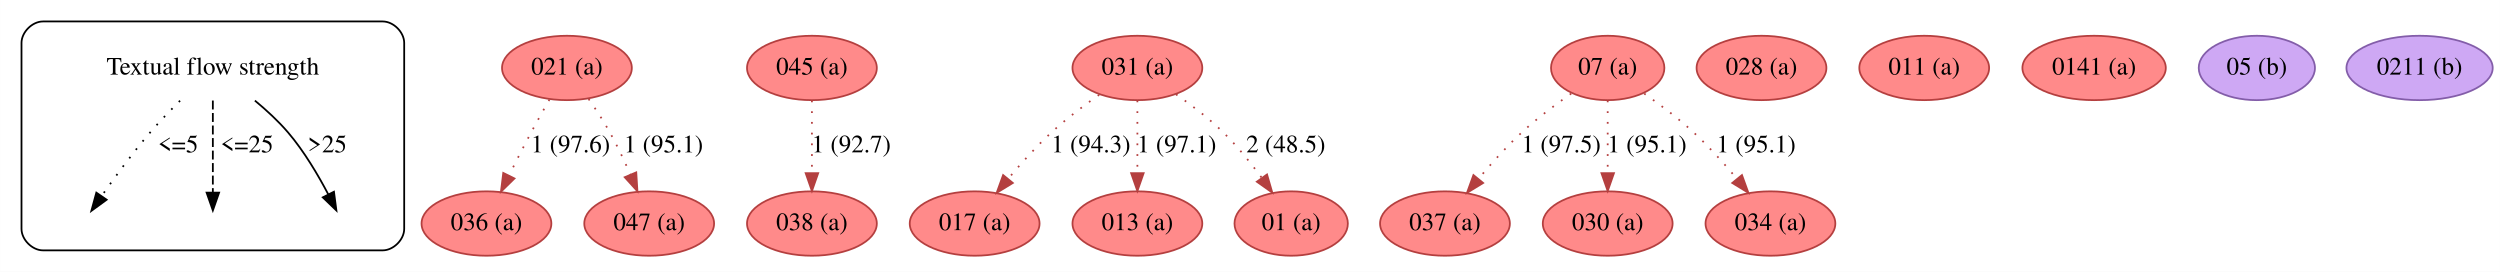
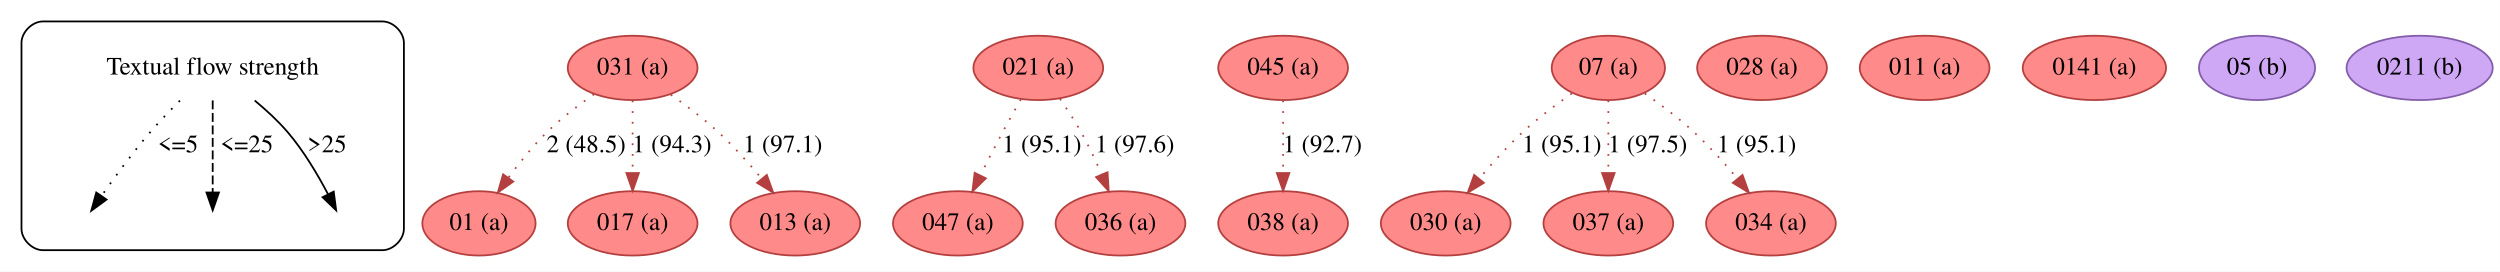
- <svg xmlns="http://www.w3.org/2000/svg" width="1398pt" height="152pt" viewBox="0.00 0.00 1397.95 152.00">
+ <svg xmlns="http://www.w3.org/2000/svg" width="1399pt" height="152pt" viewBox="0.00 0.00 1398.95 152.00">
  <g id="graph0" class="graph" transform="scale(1 1) rotate(0) translate(4 148)">
-     <polygon fill="white" stroke="none" points="-4,4 -4,-148 1393.95,-148 1393.95,4 -4,4" />
+     <polygon fill="white" stroke="none" points="-4,4 -4,-148 1394.95,-148 1394.95,4 -4,4" />
    <g id="clust1" class="cluster">
      <path fill="none" stroke="black" d="M20,-8C20,-8 210,-8 210,-8 216,-8 222,-14 222,-20 222,-20 222,-124 222,-124 222,-130 216,-136 210,-136 210,-136 20,-136 20,-136 14,-136 8,-130 8,-124 8,-124 8,-20 8,-20 8,-14 14,-8 20,-8" />
    </g>
    <g id="node1" class="node">
      <text text-anchor="middle" x="115" y="-106.3" font-family="Times,serif" font-size="14.00">Textual flow strength</text>
    </g>
    <g id="edge1" class="edge">
      <path fill="none" stroke="black" stroke-dasharray="1,5" d="M96.666,-91.686C91.132,-86.194 85.161,-79.989 80,-74 70.171,-62.593 60.072,-48.779 52.914,-38.563" />
      <polygon fill="black" stroke="black" points="55.614,-36.314 47.056,-30.069 49.851,-40.288 55.614,-36.314" />
      <text text-anchor="middle" x="95.5" y="-62.8" font-family="Times,serif" font-size="14.00">&lt;=5  </text>
    </g>
    <g id="edge2" class="edge">
      <path fill="none" stroke="black" stroke-dasharray="5,2" d="M115,-91.799C115,-76.794 115,-55.175 115,-40.409" />
      <polygon fill="black" stroke="black" points="118.5,-40.293 115,-30.293 111.5,-40.293 118.5,-40.293" />
      <text text-anchor="middle" x="134" y="-62.8" font-family="Times,serif" font-size="14.00">  &lt;=25</text>
    </g>
    <g id="edge3" class="edge">
      <path fill="none" stroke="black" d="M138.503,-91.76C144.906,-86.462 151.567,-80.344 157,-74 166.087,-63.39 174.095,-49.689 179.546,-39.313" />
      <polygon fill="black" stroke="black" points="182.722,-40.789 184.091,-30.283 176.469,-37.642 182.722,-40.789" />
      <text text-anchor="middle" x="179" y="-62.8" font-family="Times,serif" font-size="14.00">&gt;25</text>
    </g>
    <g id="node5" class="node">
-       <ellipse fill="#ff8a8a" stroke="#b43f3f" cx="313" cy="-110" rx="36.294" ry="18" />
-       <text text-anchor="middle" x="313" y="-106.3" font-family="Times,serif" font-size="14.00">021 (a)</text>
+       <ellipse fill="#ff8a8a" stroke="#b43f3f" cx="350" cy="-110" rx="36.294" ry="18" />
+       <text text-anchor="middle" x="350" y="-106.3" font-family="Times,serif" font-size="14.00">031 (a)</text>
    </g>
    <g id="node6" class="node">
-       <ellipse fill="#ff8a8a" stroke="#b43f3f" cx="268" cy="-23" rx="36.294" ry="18" />
-       <text text-anchor="middle" x="268" y="-19.3" font-family="Times,serif" font-size="14.00">036 (a)</text>
+       <ellipse fill="#ff8a8a" stroke="#b43f3f" cx="264" cy="-23" rx="31.695" ry="18" />
+       <text text-anchor="middle" x="264" y="-19.3" font-family="Times,serif" font-size="14.00">01 (a)</text>
    </g>
    <g id="edge4" class="edge">
-       <path fill="none" stroke="#b43f3f" stroke-dasharray="1,5" d="M303.247,-92.371C299.926,-86.593 296.236,-80.047 293,-74 288.833,-66.213 284.469,-57.645 280.575,-49.834" />
-       <polygon fill="#b43f3f" stroke="#b43f3f" points="283.672,-48.2 276.104,-40.785 277.397,-51.301 283.672,-48.2" />
-       <text text-anchor="middle" x="315" y="-62.8" font-family="Times,serif" font-size="14.00">1 (97.6)</text>
+       <path fill="none" stroke="#b43f3f" stroke-dasharray="1,5" d="M328.396,-95.25C319.74,-89.245 309.954,-81.798 302,-74 294.175,-66.329 286.638,-56.975 280.368,-48.442" />
+       <polygon fill="#b43f3f" stroke="#b43f3f" points="283.206,-46.394 274.557,-40.275 277.503,-50.452 283.206,-46.394" />
+       <text text-anchor="middle" x="324" y="-62.8" font-family="Times,serif" font-size="14.00">2 (48.5)</text>
    </g>
    <g id="node7" class="node">
-       <ellipse fill="#ff8a8a" stroke="#b43f3f" cx="359" cy="-23" rx="36.294" ry="18" />
-       <text text-anchor="middle" x="359" y="-19.3" font-family="Times,serif" font-size="14.00">047 (a)</text>
+       <ellipse fill="#ff8a8a" stroke="#b43f3f" cx="350" cy="-23" rx="36.294" ry="18" />
+       <text text-anchor="middle" x="350" y="-19.3" font-family="Times,serif" font-size="14.00">017 (a)</text>
    </g>
    <g id="edge5" class="edge">
-       <path fill="none" stroke="#b43f3f" stroke-dasharray="1,5" d="M325.129,-92.67C329.149,-86.917 333.489,-80.309 337,-74 341.15,-66.542 345.102,-58.148 348.481,-50.398" />
-       <polygon fill="#b43f3f" stroke="#b43f3f" points="351.764,-51.618 352.427,-41.044 345.315,-48.897 351.764,-51.618" />
-       <text text-anchor="middle" x="367" y="-62.8" font-family="Times,serif" font-size="14.00">1 (95.1)</text>
+       <path fill="none" stroke="#b43f3f" stroke-dasharray="1,5" d="M350,-91.799C350,-80.163 350,-64.548 350,-51.237" />
+       <polygon fill="#b43f3f" stroke="#b43f3f" points="353.5,-51.175 350,-41.175 346.5,-51.175 353.5,-51.175" />
+       <text text-anchor="middle" x="372" y="-62.8" font-family="Times,serif" font-size="14.00">1 (94.3)</text>
    </g>
    <g id="node8" class="node">
-       <ellipse fill="#ff8a8a" stroke="#b43f3f" cx="450" cy="-110" rx="36.294" ry="18" />
-       <text text-anchor="middle" x="450" y="-106.3" font-family="Times,serif" font-size="14.00">045 (a)</text>
+       <ellipse fill="#ff8a8a" stroke="#b43f3f" cx="441" cy="-23" rx="36.294" ry="18" />
+       <text text-anchor="middle" x="441" y="-19.3" font-family="Times,serif" font-size="14.00">013 (a)</text>
+     </g>
+     <g id="edge6" class="edge">
+       <path fill="none" stroke="#b43f3f" stroke-dasharray="1,5" d="M371.372,-95.006C379.992,-88.963 389.814,-81.554 398,-74 406.544,-66.115 415.076,-56.619 422.26,-48.029" />
+       <polygon fill="#b43f3f" stroke="#b43f3f" points="425.077,-50.114 428.692,-40.154 419.656,-45.685 425.077,-50.114" />
+       <text text-anchor="middle" x="434" y="-62.8" font-family="Times,serif" font-size="14.00">1 (97.1)</text>
    </g>
    <g id="node9" class="node">
-       <ellipse fill="#ff8a8a" stroke="#b43f3f" cx="450" cy="-23" rx="36.294" ry="18" />
-       <text text-anchor="middle" x="450" y="-19.3" font-family="Times,serif" font-size="14.00">038 (a)</text>
-     </g>
-     <g id="edge6" class="edge">
-       <path fill="none" stroke="#b43f3f" stroke-dasharray="1,5" d="M450,-91.799C450,-80.163 450,-64.548 450,-51.237" />
-       <polygon fill="#b43f3f" stroke="#b43f3f" points="453.5,-51.175 450,-41.175 446.5,-51.175 453.5,-51.175" />
-       <text text-anchor="middle" x="472" y="-62.8" font-family="Times,serif" font-size="14.00">1 (92.7)</text>
+       <ellipse fill="#ff8a8a" stroke="#b43f3f" cx="577" cy="-110" rx="36.294" ry="18" />
+       <text text-anchor="middle" x="577" y="-106.3" font-family="Times,serif" font-size="14.00">021 (a)</text>
    </g>
    <g id="node10" class="node">
-       <ellipse fill="#ff8a8a" stroke="#b43f3f" cx="632" cy="-110" rx="36.294" ry="18" />
-       <text text-anchor="middle" x="632" y="-106.3" font-family="Times,serif" font-size="14.00">031 (a)</text>
+       <ellipse fill="#ff8a8a" stroke="#b43f3f" cx="532" cy="-23" rx="36.294" ry="18" />
+       <text text-anchor="middle" x="532" y="-19.3" font-family="Times,serif" font-size="14.00">047 (a)</text>
+     </g>
+     <g id="edge7" class="edge">
+       <path fill="none" stroke="#b43f3f" stroke-dasharray="1,5" d="M567.247,-92.371C563.926,-86.593 560.236,-80.047 557,-74 552.833,-66.213 548.469,-57.645 544.575,-49.834" />
+       <polygon fill="#b43f3f" stroke="#b43f3f" points="547.672,-48.2 540.104,-40.785 541.397,-51.301 547.672,-48.2" />
+       <text text-anchor="middle" x="579" y="-62.8" font-family="Times,serif" font-size="14.00">1 (95.1)</text>
    </g>
    <g id="node11" class="node">
-       <ellipse fill="#ff8a8a" stroke="#b43f3f" cx="541" cy="-23" rx="36.294" ry="18" />
-       <text text-anchor="middle" x="541" y="-19.3" font-family="Times,serif" font-size="14.00">017 (a)</text>
+       <ellipse fill="#ff8a8a" stroke="#b43f3f" cx="623" cy="-23" rx="36.294" ry="18" />
+       <text text-anchor="middle" x="623" y="-19.3" font-family="Times,serif" font-size="14.00">036 (a)</text>
    </g>
-     <g id="edge7" class="edge">
-       <path fill="none" stroke="#b43f3f" stroke-dasharray="1,5" d="M610.628,-95.006C602.008,-88.963 592.186,-81.554 584,-74 575.456,-66.115 566.924,-56.619 559.74,-48.029" />
-       <polygon fill="#b43f3f" stroke="#b43f3f" points="562.344,-45.685 553.308,-40.154 556.923,-50.114 562.344,-45.685" />
-       <text text-anchor="middle" x="606" y="-62.8" font-family="Times,serif" font-size="14.00">1 (94.3)</text>
+     <g id="edge8" class="edge">
+       <path fill="none" stroke="#b43f3f" stroke-dasharray="1,5" d="M589.129,-92.67C593.149,-86.917 597.489,-80.309 601,-74 605.15,-66.542 609.102,-58.148 612.481,-50.398" />
+       <polygon fill="#b43f3f" stroke="#b43f3f" points="615.764,-51.618 616.427,-41.044 609.315,-48.897 615.764,-51.618" />
+       <text text-anchor="middle" x="631" y="-62.8" font-family="Times,serif" font-size="14.00">1 (97.6)</text>
    </g>
    <g id="node12" class="node">
-       <ellipse fill="#ff8a8a" stroke="#b43f3f" cx="632" cy="-23" rx="36.294" ry="18" />
-       <text text-anchor="middle" x="632" y="-19.3" font-family="Times,serif" font-size="14.00">013 (a)</text>
-     </g>
-     <g id="edge8" class="edge">
-       <path fill="none" stroke="#b43f3f" stroke-dasharray="1,5" d="M632,-91.799C632,-80.163 632,-64.548 632,-51.237" />
-       <polygon fill="#b43f3f" stroke="#b43f3f" points="635.5,-51.175 632,-41.175 628.5,-51.175 635.5,-51.175" />
-       <text text-anchor="middle" x="654" y="-62.8" font-family="Times,serif" font-size="14.00">1 (97.1)</text>
+       <ellipse fill="#ff8a8a" stroke="#b43f3f" cx="714" cy="-110" rx="36.294" ry="18" />
+       <text text-anchor="middle" x="714" y="-106.3" font-family="Times,serif" font-size="14.00">045 (a)</text>
    </g>
    <g id="node13" class="node">
-       <ellipse fill="#ff8a8a" stroke="#b43f3f" cx="718" cy="-23" rx="31.695" ry="18" />
-       <text text-anchor="middle" x="718" y="-19.3" font-family="Times,serif" font-size="14.00">01 (a)</text>
+       <ellipse fill="#ff8a8a" stroke="#b43f3f" cx="714" cy="-23" rx="36.294" ry="18" />
+       <text text-anchor="middle" x="714" y="-19.3" font-family="Times,serif" font-size="14.00">038 (a)</text>
    </g>
    <g id="edge9" class="edge">
-       <path fill="none" stroke="#b43f3f" stroke-dasharray="1,5" d="M653.604,-95.25C662.26,-89.245 672.046,-81.798 680,-74 687.825,-66.329 695.362,-56.975 701.632,-48.442" />
-       <polygon fill="#b43f3f" stroke="#b43f3f" points="704.497,-50.452 707.443,-40.275 698.794,-46.394 704.497,-50.452" />
-       <text text-anchor="middle" x="715" y="-62.8" font-family="Times,serif" font-size="14.00">2 (48.5)</text>
+       <path fill="none" stroke="#b43f3f" stroke-dasharray="1,5" d="M714,-91.799C714,-80.163 714,-64.548 714,-51.237" />
+       <polygon fill="#b43f3f" stroke="#b43f3f" points="717.5,-51.175 714,-41.175 710.5,-51.175 717.5,-51.175" />
+       <text text-anchor="middle" x="736" y="-62.8" font-family="Times,serif" font-size="14.00">1 (92.7)</text>
    </g>
    <g id="node14" class="node">
-       <ellipse fill="#ff8a8a" stroke="#b43f3f" cx="895" cy="-110" rx="31.695" ry="18" />
-       <text text-anchor="middle" x="895" y="-106.3" font-family="Times,serif" font-size="14.00">07 (a)</text>
+       <ellipse fill="#ff8a8a" stroke="#b43f3f" cx="896" cy="-110" rx="31.695" ry="18" />
+       <text text-anchor="middle" x="896" y="-106.3" font-family="Times,serif" font-size="14.00">07 (a)</text>
    </g>
    <g id="node15" class="node">
-       <ellipse fill="#ff8a8a" stroke="#b43f3f" cx="804" cy="-23" rx="36.294" ry="18" />
-       <text text-anchor="middle" x="804" y="-19.3" font-family="Times,serif" font-size="14.00">037 (a)</text>
+       <ellipse fill="#ff8a8a" stroke="#b43f3f" cx="805" cy="-23" rx="36.294" ry="18" />
+       <text text-anchor="middle" x="805" y="-19.3" font-family="Times,serif" font-size="14.00">030 (a)</text>
    </g>
    <g id="edge10" class="edge">
-       <path fill="none" stroke="#b43f3f" stroke-dasharray="1,5" d="M874.581,-95.672C865.737,-89.512 855.489,-81.834 847,-74 838.456,-66.115 829.924,-56.619 822.74,-48.029" />
-       <polygon fill="#b43f3f" stroke="#b43f3f" points="825.344,-45.685 816.308,-40.154 819.923,-50.114 825.344,-45.685" />
-       <text text-anchor="middle" x="869" y="-62.8" font-family="Times,serif" font-size="14.00">1 (97.5)</text>
+       <path fill="none" stroke="#b43f3f" stroke-dasharray="1,5" d="M875.581,-95.672C866.737,-89.512 856.489,-81.834 848,-74 839.456,-66.115 830.924,-56.619 823.74,-48.029" />
+       <polygon fill="#b43f3f" stroke="#b43f3f" points="826.344,-45.685 817.308,-40.154 820.923,-50.114 826.344,-45.685" />
+       <text text-anchor="middle" x="870" y="-62.8" font-family="Times,serif" font-size="14.00">1 (95.1)</text>
    </g>
    <g id="node16" class="node">
-       <ellipse fill="#ff8a8a" stroke="#b43f3f" cx="895" cy="-23" rx="36.294" ry="18" />
-       <text text-anchor="middle" x="895" y="-19.3" font-family="Times,serif" font-size="14.00">030 (a)</text>
+       <ellipse fill="#ff8a8a" stroke="#b43f3f" cx="896" cy="-23" rx="36.294" ry="18" />
+       <text text-anchor="middle" x="896" y="-19.3" font-family="Times,serif" font-size="14.00">037 (a)</text>
    </g>
    <g id="edge11" class="edge">
-       <path fill="none" stroke="#b43f3f" stroke-dasharray="1,5" d="M895,-91.799C895,-80.163 895,-64.548 895,-51.237" />
-       <polygon fill="#b43f3f" stroke="#b43f3f" points="898.5,-51.175 895,-41.175 891.5,-51.175 898.5,-51.175" />
-       <text text-anchor="middle" x="917" y="-62.8" font-family="Times,serif" font-size="14.00">1 (95.1)</text>
+       <path fill="none" stroke="#b43f3f" stroke-dasharray="1,5" d="M896,-91.799C896,-80.163 896,-64.548 896,-51.237" />
+       <polygon fill="#b43f3f" stroke="#b43f3f" points="899.5,-51.175 896,-41.175 892.5,-51.175 899.5,-51.175" />
+       <text text-anchor="middle" x="918" y="-62.8" font-family="Times,serif" font-size="14.00">1 (97.5)</text>
    </g>
    <g id="node17" class="node">
-       <ellipse fill="#ff8a8a" stroke="#b43f3f" cx="986" cy="-23" rx="36.294" ry="18" />
-       <text text-anchor="middle" x="986" y="-19.3" font-family="Times,serif" font-size="14.00">034 (a)</text>
+       <ellipse fill="#ff8a8a" stroke="#b43f3f" cx="987" cy="-23" rx="36.294" ry="18" />
+       <text text-anchor="middle" x="987" y="-19.3" font-family="Times,serif" font-size="14.00">034 (a)</text>
    </g>
    <g id="edge12" class="edge">
-       <path fill="none" stroke="#b43f3f" stroke-dasharray="1,5" d="M915.419,-95.672C924.263,-89.512 934.511,-81.834 943,-74 951.544,-66.115 960.076,-56.619 967.26,-48.029" />
-       <polygon fill="#b43f3f" stroke="#b43f3f" points="970.077,-50.114 973.692,-40.154 964.656,-45.685 970.077,-50.114" />
-       <text text-anchor="middle" x="978" y="-62.8" font-family="Times,serif" font-size="14.00">1 (95.1)</text>
+       <path fill="none" stroke="#b43f3f" stroke-dasharray="1,5" d="M916.419,-95.672C925.263,-89.512 935.511,-81.834 944,-74 952.544,-66.115 961.076,-56.619 968.26,-48.029" />
+       <polygon fill="#b43f3f" stroke="#b43f3f" points="971.077,-50.114 974.692,-40.154 965.656,-45.685 971.077,-50.114" />
+       <text text-anchor="middle" x="979" y="-62.8" font-family="Times,serif" font-size="14.00">1 (95.1)</text>
    </g>
    <g id="node18" class="node">
-       <ellipse fill="#ff8a8a" stroke="#b43f3f" cx="981" cy="-110" rx="36.294" ry="18" />
-       <text text-anchor="middle" x="981" y="-106.3" font-family="Times,serif" font-size="14.00">028 (a)</text>
+       <ellipse fill="#ff8a8a" stroke="#b43f3f" cx="982" cy="-110" rx="36.294" ry="18" />
+       <text text-anchor="middle" x="982" y="-106.3" font-family="Times,serif" font-size="14.00">028 (a)</text>
    </g>
    <g id="node19" class="node">
-       <ellipse fill="#ff8a8a" stroke="#b43f3f" cx="1072" cy="-110" rx="36.294" ry="18" />
-       <text text-anchor="middle" x="1072" y="-106.3" font-family="Times,serif" font-size="14.00">011 (a)</text>
+       <ellipse fill="#ff8a8a" stroke="#b43f3f" cx="1073" cy="-110" rx="36.294" ry="18" />
+       <text text-anchor="middle" x="1073" y="-106.3" font-family="Times,serif" font-size="14.00">011 (a)</text>
    </g>
    <g id="node20" class="node">
-       <ellipse fill="#ff8a8a" stroke="#b43f3f" cx="1167" cy="-110" rx="40.094" ry="18" />
-       <text text-anchor="middle" x="1167" y="-106.3" font-family="Times,serif" font-size="14.00">0141 (a)</text>
+       <ellipse fill="#ff8a8a" stroke="#b43f3f" cx="1168" cy="-110" rx="40.094" ry="18" />
+       <text text-anchor="middle" x="1168" y="-106.3" font-family="Times,serif" font-size="14.00">0141 (a)</text>
    </g>
    <g id="node21" class="node">
-       <ellipse fill="#cea8f4" stroke="#835da9" cx="1258" cy="-110" rx="32.494" ry="18" />
-       <text text-anchor="middle" x="1258" y="-106.3" font-family="Times,serif" font-size="14.00">05 (b)</text>
+       <ellipse fill="#cea8f4" stroke="#835da9" cx="1259" cy="-110" rx="32.494" ry="18" />
+       <text text-anchor="middle" x="1259" y="-106.3" font-family="Times,serif" font-size="14.00">05 (b)</text>
    </g>
    <g id="node22" class="node">
-       <ellipse fill="#cea8f4" stroke="#835da9" cx="1349" cy="-110" rx="40.893" ry="18" />
-       <text text-anchor="middle" x="1349" y="-106.3" font-family="Times,serif" font-size="14.00">0211 (b)</text>
+       <ellipse fill="#cea8f4" stroke="#835da9" cx="1350" cy="-110" rx="40.893" ry="18" />
+       <text text-anchor="middle" x="1350" y="-106.3" font-family="Times,serif" font-size="14.00">0211 (b)</text>
    </g>
  </g>
</svg>
